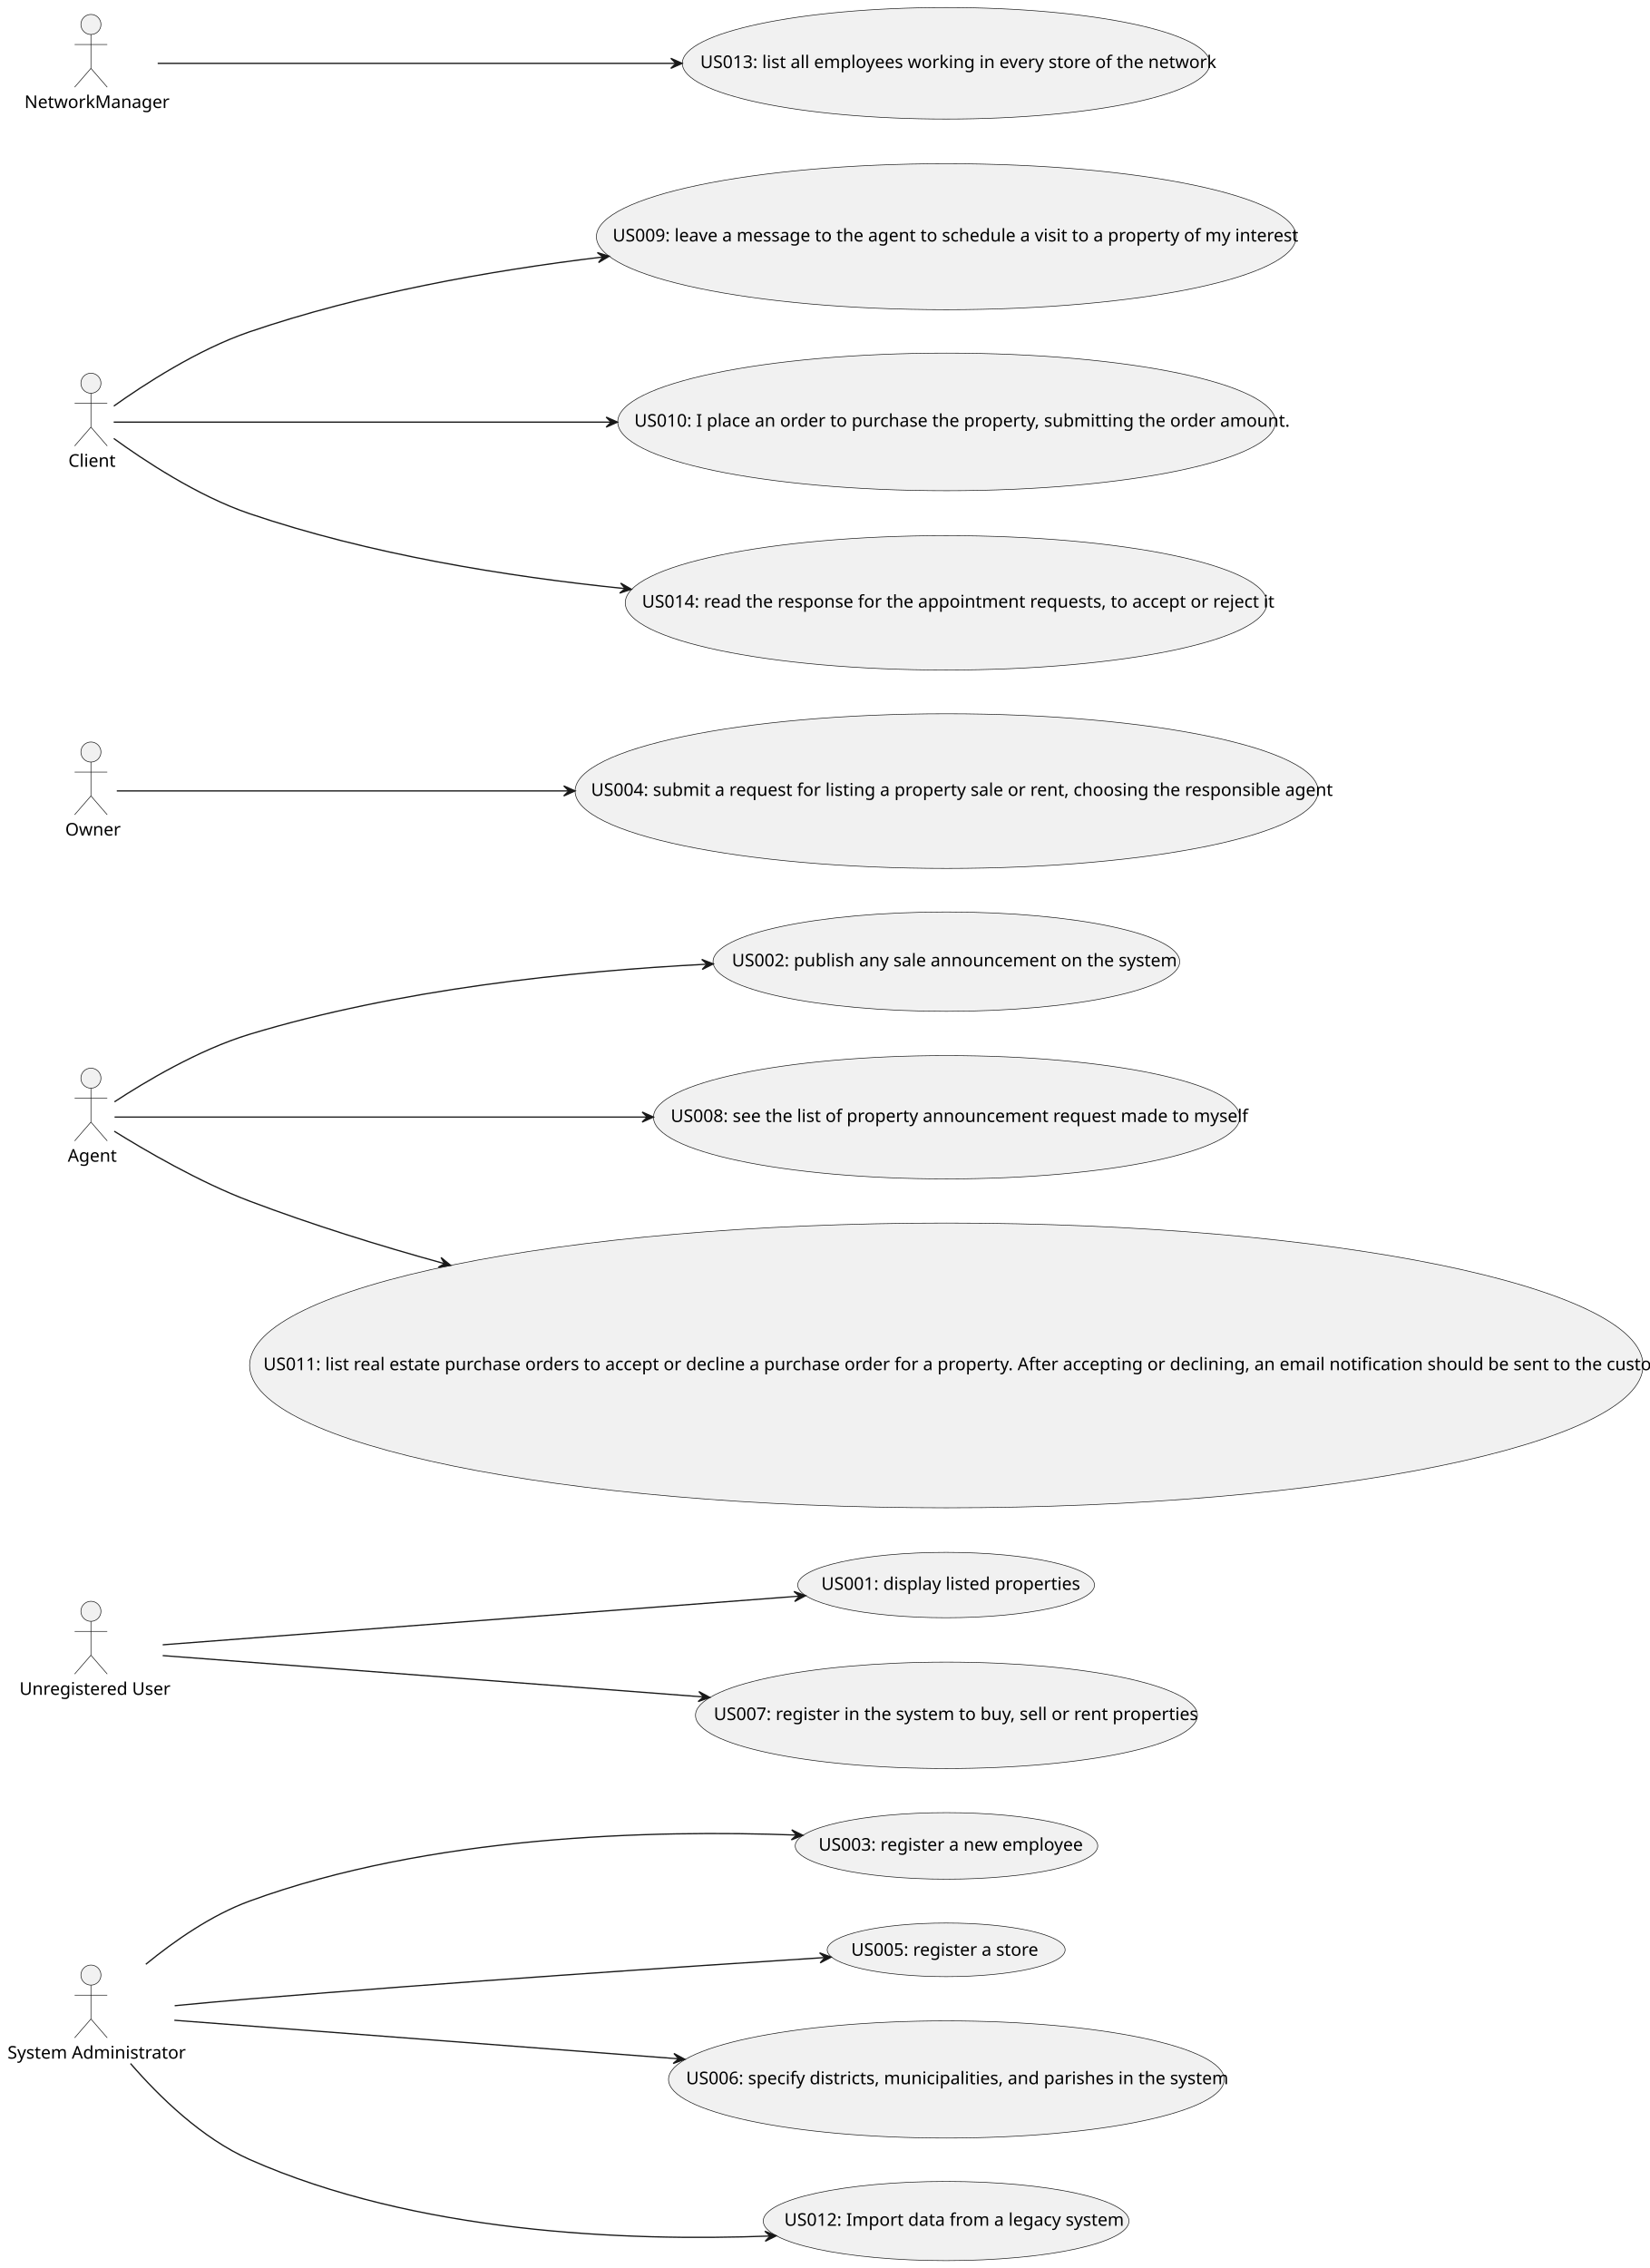
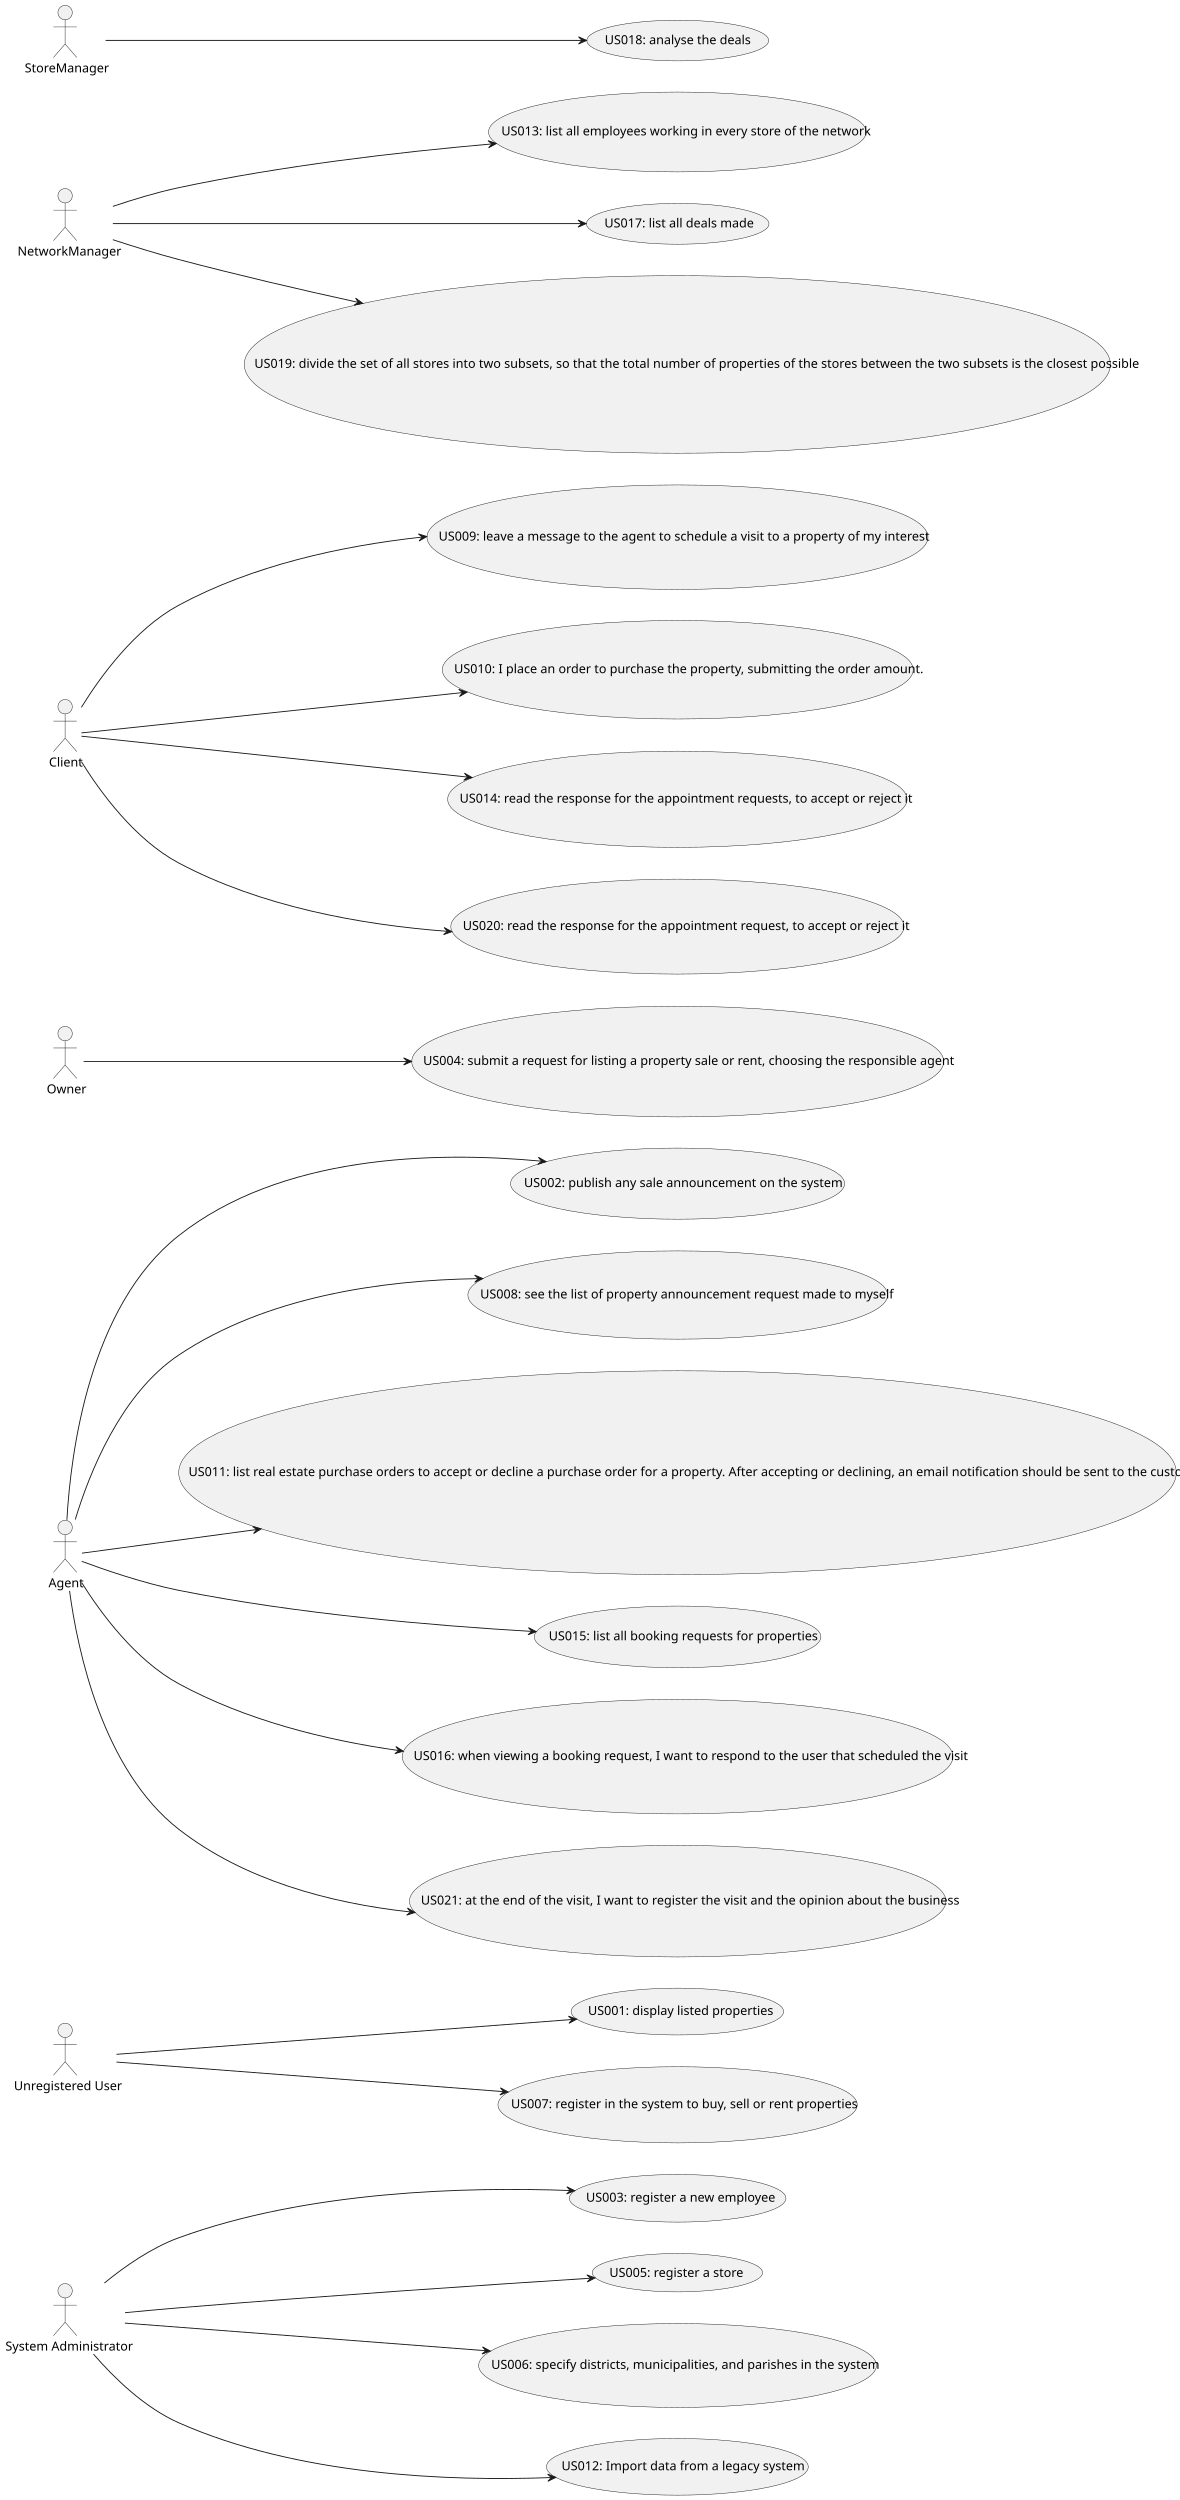
- <svg xmlns="http://www.w3.org/2000/svg" contentStyleType="text/css" height="1808px" preserveAspectRatio="none" style="width:1315px;height:1808px;background:#FFFFFF;" version="1.1" viewBox="0 0 1315 1808" width="1315px" zoomAndPan="magnify">
+ <svg xmlns="http://www.w3.org/2000/svg" contentStyleType="text/css" height="1392px" preserveAspectRatio="none" style="width:657px;height:1392px;background:#FFFFFF;" version="1.1" viewBox="0 0 657 1392" width="657.5px" zoomAndPan="magnify">
  <defs />
  <g>
    <g id="elem_Admin">
-       <ellipse cx="72.5" cy="1574.5" fill="#F1F1F1" rx="8" ry="8" style="stroke:#181818;stroke-width:0.5;" />
-       <path d="M72.5,1582.5 L72.5,1609.5 M59.5,1590.5 L85.5,1590.5 M72.5,1609.5 L59.5,1624.5 M72.5,1609.5 L85.5,1624.5 " fill="none" style="stroke:#181818;stroke-width:0.5;" />
-       <text fill="#000000" font-family="sans-serif" font-size="14" lengthAdjust="spacing" textLength="133" x="6" y="1641.107">System Administrator</text>
+       <ellipse cx="36.25" cy="1275.5" fill="#F1F1F1" rx="4" ry="4" style="stroke:#181818;stroke-width:0.25;" />
+       <path d="M36.25,1279.5 L36.25,1293 M29.75,1283.5 L42.75,1283.5 M36.25,1293 L29.75,1300.5 M36.25,1293 L42.75,1300.5 " fill="none" style="stroke:#181818;stroke-width:0.25;" />
+       <text fill="#000000" font-family="sans-serif" font-size="7" lengthAdjust="spacing" textLength="66.5" x="3" y="1308.804">System Administrator</text>
    </g>
    <g id="elem_UnregUser">
-       <ellipse cx="72.5" cy="1284.5" fill="#F1F1F1" rx="8" ry="8" style="stroke:#181818;stroke-width:0.5;" />
-       <path d="M72.5,1292.5 L72.5,1319.5 M59.5,1300.5 L85.5,1300.5 M72.5,1319.5 L59.5,1334.5 M72.5,1319.5 L85.5,1334.5 " fill="none" style="stroke:#181818;stroke-width:0.5;" />
-       <text fill="#000000" font-family="sans-serif" font-size="14" lengthAdjust="spacing" textLength="114" x="15.5" y="1351.107">Unregistered User</text>
+       <ellipse cx="36.25" cy="1130.5" fill="#F1F1F1" rx="4" ry="4" style="stroke:#181818;stroke-width:0.25;" />
+       <path d="M36.25,1134.5 L36.25,1148 M29.75,1138.5 L42.75,1138.5 M36.25,1148 L29.75,1155.5 M36.25,1148 L42.75,1155.5 " fill="none" style="stroke:#181818;stroke-width:0.25;" />
+       <text fill="#000000" font-family="sans-serif" font-size="7" lengthAdjust="spacing" textLength="57" x="7.75" y="1163.804">Unregistered User</text>
    </g>
    <g id="elem_Agent">
-       <ellipse cx="72.5" cy="859.5" fill="#F1F1F1" rx="8" ry="8" style="stroke:#181818;stroke-width:0.5;" />
-       <path d="M72.5,867.5 L72.5,894.5 M59.5,875.5 L85.5,875.5 M72.5,894.5 L59.5,909.5 M72.5,894.5 L85.5,909.5 " fill="none" style="stroke:#181818;stroke-width:0.5;" />
-       <text fill="#000000" font-family="sans-serif" font-size="14" lengthAdjust="spacing" textLength="37" x="54" y="926.107">Agent</text>
+       <ellipse cx="36.25" cy="850.5" fill="#F1F1F1" rx="4" ry="4" style="stroke:#181818;stroke-width:0.25;" />
+       <path d="M36.25,854.5 L36.25,868 M29.75,858.5 L42.75,858.5 M36.25,868 L29.75,875.5 M36.25,868 L42.75,875.5 " fill="none" style="stroke:#181818;stroke-width:0.25;" />
+       <text fill="#000000" font-family="sans-serif" font-size="7" lengthAdjust="spacing" textLength="18.5" x="27" y="883.804">Agent</text>
    </g>
    <g id="elem_Owner">
-       <ellipse cx="72.5" cy="599.5" fill="#F1F1F1" rx="8" ry="8" style="stroke:#181818;stroke-width:0.5;" />
-       <path d="M72.5,607.5 L72.5,634.5 M59.5,615.5 L85.5,615.5 M72.5,634.5 L59.5,649.5 M72.5,634.5 L85.5,649.5 " fill="none" style="stroke:#181818;stroke-width:0.5;" />
-       <text fill="#000000" font-family="sans-serif" font-size="14" lengthAdjust="spacing" textLength="41" x="52" y="666.107">Owner</text>
+       <ellipse cx="36.25" cy="575.5" fill="#F1F1F1" rx="4" ry="4" style="stroke:#181818;stroke-width:0.25;" />
+       <path d="M36.25,579.5 L36.25,593 M29.75,583.5 L42.75,583.5 M36.25,593 L29.75,600.5 M36.25,593 L42.75,600.5 " fill="none" style="stroke:#181818;stroke-width:0.25;" />
+       <text fill="#000000" font-family="sans-serif" font-size="7" lengthAdjust="spacing" textLength="20.5" x="26" y="608.804">Owner</text>
    </g>
    <g id="elem_US001: display listed properties">
-       <ellipse cx="754.314" cy="1263.563" fill="#F1F1F1" rx="118.314" ry="26.063" style="stroke:#181818;stroke-width:0.5;" />
-       <text fill="#000000" font-family="sans-serif" font-size="14" lengthAdjust="spacing" textLength="199" x="654.814" y="1267.36">US001: display listed properties</text>
+       <ellipse cx="377.157" cy="1120.031" fill="#F1F1F1" rx="59.157" ry="13.031" style="stroke:#181818;stroke-width:0.25;" />
+       <text fill="#000000" font-family="sans-serif" font-size="7" lengthAdjust="spacing" textLength="99.5" x="327.407" y="1121.93">US001: display listed properties</text>
    </g>
    <g id="elem_US002: publish any sale announcement on the system">
-       <ellipse cx="754.52" cy="766.604" fill="#F1F1F1" rx="186.02" ry="39.604" style="stroke:#181818;stroke-width:0.5;" />
-       <text fill="#000000" font-family="sans-serif" font-size="14" lengthAdjust="spacing" textLength="342" x="583.52" y="770.401">US002: publish any sale announcement on the system</text>
+       <ellipse cx="377.26" cy="659.052" fill="#F1F1F1" rx="93.01" ry="19.802" style="stroke:#181818;stroke-width:0.25;" />
+       <text fill="#000000" font-family="sans-serif" font-size="7" lengthAdjust="spacing" textLength="171" x="291.76" y="660.95">US002: publish any sale announcement on the system</text>
    </g>
    <g id="elem_US003: register a new employee">
-       <ellipse cx="754.606" cy="1471.521" fill="#F1F1F1" rx="120.606" ry="26.521" style="stroke:#181818;stroke-width:0.5;" />
-       <text fill="#000000" font-family="sans-serif" font-size="14" lengthAdjust="spacing" textLength="204" x="652.606" y="1475.318">US003: register a new employee</text>
+       <ellipse cx="377.303" cy="1224.011" fill="#F1F1F1" rx="60.303" ry="13.261" style="stroke:#181818;stroke-width:0.25;" />
+       <text fill="#000000" font-family="sans-serif" font-size="7" lengthAdjust="spacing" textLength="102" x="326.303" y="1225.909">US003: register a new employee</text>
    </g>
    <g id="elem_US004: submit a request for listing a property sale or rent, choosing the responsible agent">
-       <ellipse cx="754.719" cy="630.644" fill="#F1F1F1" rx="296.219" ry="61.644" style="stroke:#181818;stroke-width:0.5;" />
-       <text fill="#000000" font-family="sans-serif" font-size="14" lengthAdjust="spacing" textLength="567" x="471.219" y="634.441">US004: submit a request for listing a property sale or rent, choosing the responsible agent</text>
+       <ellipse cx="377.36" cy="591.072" fill="#F1F1F1" rx="148.109" ry="30.822" style="stroke:#181818;stroke-width:0.25;" />
+       <text fill="#000000" font-family="sans-serif" font-size="7" lengthAdjust="spacing" textLength="283.5" x="235.609" y="592.97">US004: submit a request for listing a property sale or rent, choosing the responsible agent</text>
    </g>
    <g id="elem_US005: register a store">
-       <ellipse cx="754.355" cy="1554.371" fill="#F1F1F1" rx="94.855" ry="21.371" style="stroke:#181818;stroke-width:0.5;" />
-       <text fill="#000000" font-family="sans-serif" font-size="14" lengthAdjust="spacing" textLength="146" x="678.609" y="1559.1">US005: register a store</text>
+       <ellipse cx="377.178" cy="1265.436" fill="#F1F1F1" rx="47.428" ry="10.685" style="stroke:#181818;stroke-width:0.25;" />
+       <text fill="#000000" font-family="sans-serif" font-size="7" lengthAdjust="spacing" textLength="73" x="339.305" y="1267.8">US005: register a store</text>
    </g>
    <g id="elem_US006: specify districts, municipalities, and parishes in the system">
-       <ellipse cx="754.516" cy="1657.703" fill="#F1F1F1" rx="221.516" ry="46.703" style="stroke:#181818;stroke-width:0.5;" />
-       <text fill="#000000" font-family="sans-serif" font-size="14" lengthAdjust="spacing" textLength="415" x="547.016" y="1661.5">US006: specify districts, municipalities, and parishes in the system</text>
+       <ellipse cx="377.258" cy="1317.102" fill="#F1F1F1" rx="110.758" ry="23.352" style="stroke:#181818;stroke-width:0.25;" />
+       <text fill="#000000" font-family="sans-serif" font-size="7" lengthAdjust="spacing" textLength="207.5" x="273.508" y="1319">US006: specify districts, municipalities, and parishes in the system</text>
    </g>
    <g id="elem_US007: register in the system to buy, sell or rent properties">
-       <ellipse cx="754.577" cy="1367.415" fill="#F1F1F1" rx="200.077" ry="42.415" style="stroke:#181818;stroke-width:0.5;" />
-       <text fill="#000000" font-family="sans-serif" font-size="14" lengthAdjust="spacing" textLength="371" x="569.077" y="1371.212">US007: register in the system to buy, sell or rent properties</text>
+       <ellipse cx="377.289" cy="1171.958" fill="#F1F1F1" rx="100.039" ry="21.208" style="stroke:#181818;stroke-width:0.25;" />
+       <text fill="#000000" font-family="sans-serif" font-size="7" lengthAdjust="spacing" textLength="185.5" x="284.539" y="1173.856">US007: register in the system to buy, sell or rent properties</text>
    </g>
    <g id="elem_US008: see the list of property announcement request made to myself">
-       <ellipse cx="754.745" cy="890.649" fill="#F1F1F1" rx="233.745" ry="49.149" style="stroke:#181818;stroke-width:0.5;" />
-       <text fill="#000000" font-family="sans-serif" font-size="14" lengthAdjust="spacing" textLength="440" x="534.745" y="894.446">US008: see the list of property announcement request made to myself</text>
+       <ellipse cx="377.372" cy="721.074" fill="#F1F1F1" rx="116.872" ry="24.575" style="stroke:#181818;stroke-width:0.25;" />
+       <text fill="#000000" font-family="sans-serif" font-size="7" lengthAdjust="spacing" textLength="220" x="267.372" y="722.973">US008: see the list of property announcement request made to myself</text>
    </g>
    <g id="elem_Client">
-       <ellipse cx="72.5" cy="305.5" fill="#F1F1F1" rx="8" ry="8" style="stroke:#181818;stroke-width:0.5;" />
-       <path d="M72.5,313.5 L72.5,340.5 M59.5,321.5 L85.5,321.5 M72.5,340.5 L59.5,355.5 M72.5,340.5 L85.5,355.5 " fill="none" style="stroke:#181818;stroke-width:0.5;" />
-       <text fill="#000000" font-family="sans-serif" font-size="14" lengthAdjust="spacing" textLength="36" x="54.5" y="372.107">Client</text>
+       <ellipse cx="36.25" cy="393.5" fill="#F1F1F1" rx="4" ry="4" style="stroke:#181818;stroke-width:0.25;" />
+       <path d="M36.25,397.5 L36.25,411 M29.75,401.5 L42.75,401.5 M36.25,411 L29.75,418.5 M36.25,411 L42.75,418.5 " fill="none" style="stroke:#181818;stroke-width:0.25;" />
+       <text fill="#000000" font-family="sans-serif" font-size="7" lengthAdjust="spacing" textLength="18" x="27.25" y="426.804">Client</text>
    </g>
    <g id="elem_US009: leave a message to the agent to schedule a visit to a  property of my interest">
-       <ellipse cx="754.455" cy="188.691" fill="#F1F1F1" rx="278.955" ry="58.191" style="stroke:#181818;stroke-width:0.5;" />
-       <text fill="#000000" font-family="sans-serif" font-size="14" lengthAdjust="spacing" textLength="532" x="488.455" y="192.488">US009: leave a message to the agent to schedule a visit to a  property of my interest</text>
+       <ellipse cx="377.228" cy="299.096" fill="#F1F1F1" rx="139.477" ry="29.096" style="stroke:#181818;stroke-width:0.25;" />
+       <text fill="#000000" font-family="sans-serif" font-size="7" lengthAdjust="spacing" textLength="266" x="244.227" y="300.994">US009: leave a message to the agent to schedule a visit to a  property of my interest</text>
    </g>
    <g id="elem_US010: I place an order to purchase the property, submitting the order amount.">
-       <ellipse cx="754.715" cy="336.343" fill="#F1F1F1" rx="262.214" ry="54.843" style="stroke:#181818;stroke-width:0.5;" />
-       <text fill="#000000" font-family="sans-serif" font-size="14" lengthAdjust="spacing" textLength="498" x="505.714" y="340.14">US010: I place an order to purchase the property, submitting the order amount.</text>
+       <ellipse cx="377.357" cy="372.921" fill="#F1F1F1" rx="131.107" ry="27.422" style="stroke:#181818;stroke-width:0.25;" />
+       <text fill="#000000" font-family="sans-serif" font-size="7" lengthAdjust="spacing" textLength="249" x="252.857" y="374.82">US010: I place an order to purchase the property, submitting the order amount.</text>
    </g>
    <g id="elem_US011: list real estate purchase orders to accept or decline a purchase order for a property. After accepting or declining, an email notification should be sent to the customer">
-       <ellipse cx="754.465" cy="1088.493" fill="#F1F1F1" rx="555.465" ry="113.493" style="stroke:#181818;stroke-width:0.5;" />
-       <text fill="#000000" font-family="sans-serif" font-size="14" lengthAdjust="spacing" textLength="1089" x="209.965" y="1092.29">US011: list real estate purchase orders to accept or decline a purchase order for a property. After accepting or declining, an email notification should be sent to the customer</text>
+       <ellipse cx="377.232" cy="819.996" fill="#F1F1F1" rx="277.732" ry="56.746" style="stroke:#181818;stroke-width:0.25;" />
+       <text fill="#000000" font-family="sans-serif" font-size="7" lengthAdjust="spacing" textLength="544.5" x="104.982" y="821.895">US011: list real estate purchase orders to accept or decline a purchase order for a property. After accepting or declining, an email notification should be sent to the customer</text>
    </g>
    <g id="elem_US012: Import data from a legacy system">
-       <ellipse cx="754.301" cy="1770.56" fill="#F1F1F1" rx="145.801" ry="31.56" style="stroke:#181818;stroke-width:0.5;" />
-       <text fill="#000000" font-family="sans-serif" font-size="14" lengthAdjust="spacing" textLength="258" x="625.301" y="1774.357">US012: Import data from a legacy system</text>
+       <ellipse cx="377.151" cy="1373.53" fill="#F1F1F1" rx="72.901" ry="15.78" style="stroke:#181818;stroke-width:0.25;" />
+       <text fill="#000000" font-family="sans-serif" font-size="7" lengthAdjust="spacing" textLength="129" x="312.651" y="1375.428">US012: Import data from a legacy system</text>
    </g>
    <g id="elem_NetworkManager">
-       <ellipse cx="72.5" cy="19.5" fill="#F1F1F1" rx="8" ry="8" style="stroke:#181818;stroke-width:0.5;" />
-       <path d="M72.5,27.5 L72.5,54.5 M59.5,35.5 L85.5,35.5 M72.5,54.5 L59.5,69.5 M72.5,54.5 L85.5,69.5 " fill="none" style="stroke:#181818;stroke-width:0.5;" />
-       <text fill="#000000" font-family="sans-serif" font-size="14" lengthAdjust="spacing" textLength="106" x="19.5" y="86.107">NetworkManager</text>
+       <ellipse cx="36.25" cy="109" fill="#F1F1F1" rx="4" ry="4" style="stroke:#181818;stroke-width:0.25;" />
+       <path d="M36.25,113 L36.25,126.5 M29.75,117 L42.75,117 M36.25,126.5 L29.75,134 M36.25,126.5 L42.75,134 " fill="none" style="stroke:#181818;stroke-width:0.25;" />
+       <text fill="#000000" font-family="sans-serif" font-size="7" lengthAdjust="spacing" textLength="53" x="9.75" y="142.304">NetworkManager</text>
    </g>
    <g id="elem_US013: list all employees working in every store of the network">
-       <ellipse cx="754.295" cy="50.459" fill="#F1F1F1" rx="210.295" ry="44.459" style="stroke:#181818;stroke-width:0.5;" />
-       <text fill="#000000" font-family="sans-serif" font-size="14" lengthAdjust="spacing" textLength="392" x="558.295" y="54.256">US013: list all employees working in every store of the network</text>
+       <ellipse cx="377.147" cy="73.48" fill="#F1F1F1" rx="105.147" ry="22.23" style="stroke:#181818;stroke-width:0.25;" />
+       <text fill="#000000" font-family="sans-serif" font-size="7" lengthAdjust="spacing" textLength="196" x="279.147" y="75.378">US013: list all employees working in every store of the network</text>
    </g>
    <g id="elem_US014: read the response for the appointment requests, to accept or reject it">
-       <ellipse cx="754.323" cy="480.565" fill="#F1F1F1" rx="255.823" ry="53.565" style="stroke:#181818;stroke-width:0.5;" />
-       <text fill="#000000" font-family="sans-serif" font-size="14" lengthAdjust="spacing" textLength="485" x="511.823" y="484.361">US014: read the response for the appointment requests, to accept or reject it</text>
+       <ellipse cx="377.161" cy="445.032" fill="#F1F1F1" rx="127.911" ry="26.782" style="stroke:#181818;stroke-width:0.25;" />
+       <text fill="#000000" font-family="sans-serif" font-size="7" lengthAdjust="spacing" textLength="242.5" x="255.911" y="446.931">US014: read the response for the appointment requests, to accept or reject it</text>
+     </g>
+     <g id="elem_US015: list all booking requests for properties">
+       <ellipse cx="377.29" cy="911.408" fill="#F1F1F1" rx="79.79" ry="17.158" style="stroke:#181818;stroke-width:0.25;" />
+       <text fill="#000000" font-family="sans-serif" font-size="7" lengthAdjust="spacing" textLength="143.5" x="305.54" y="913.307">US015: list all booking requests for properties</text>
+     </g>
+     <g id="elem_US016: when viewing a booking request, I want to respond to the user that scheduled the visit">
+       <ellipse cx="377.295" cy="978.109" fill="#F1F1F1" rx="153.295" ry="31.859" style="stroke:#181818;stroke-width:0.25;" />
+       <text fill="#000000" font-family="sans-serif" font-size="7" lengthAdjust="spacing" textLength="294" x="230.295" y="980.008">US016: when viewing a booking request, I want to respond to the user that scheduled the visit</text>
+     </g>
+     <g id="elem_US017: list all deals made">
+       <ellipse cx="377.34" cy="124.618" fill="#F1F1F1" rx="50.84" ry="11.368" style="stroke:#181818;stroke-width:0.25;" />
+       <text fill="#000000" font-family="sans-serif" font-size="7" lengthAdjust="spacing" textLength="81" x="336.53" y="126.632">US017: list all deals made</text>
+     </g>
+     <g id="elem_StoreManager">
+       <ellipse cx="36.25" cy="7" fill="#F1F1F1" rx="4" ry="4" style="stroke:#181818;stroke-width:0.25;" />
+       <path d="M36.25,11 L36.25,24.5 M29.75,15 L42.75,15 M36.25,24.5 L29.75,32 M36.25,24.5 L42.75,32 " fill="none" style="stroke:#181818;stroke-width:0.25;" />
+       <text fill="#000000" font-family="sans-serif" font-size="7" lengthAdjust="spacing" textLength="45" x="13.75" y="40.304">StoreManager</text>
+     </g>
+     <g id="elem_US018: analyse the deals">
+       <ellipse cx="377.372" cy="22.574" fill="#F1F1F1" rx="50.622" ry="11.324" style="stroke:#181818;stroke-width:0.25;" />
+       <text fill="#000000" font-family="sans-serif" font-size="7" lengthAdjust="spacing" textLength="80.5" x="336.75" y="24.611">US018: analyse the deals</text>
+     </g>
+     <g id="elem_US019: divide the set of all stores into two subsets, so that the total number of properties of the stores between the two subsets is the closest possible">
+       <ellipse cx="377.133" cy="202.927" fill="#F1F1F1" rx="241.133" ry="49.427" style="stroke:#181818;stroke-width:0.25;" />
+       <text fill="#000000" font-family="sans-serif" font-size="7" lengthAdjust="spacing" textLength="471" x="141.633" y="204.825">US019: divide the set of all stores into two subsets, so that the total number of properties of the stores between the two subsets is the closest possible</text>
+     </g>
+     <g id="elem_US020: read the response for the appointment request, to accept or reject it">
+       <ellipse cx="377.192" cy="515.938" fill="#F1F1F1" rx="126.192" ry="26.438" style="stroke:#181818;stroke-width:0.25;" />
+       <text fill="#000000" font-family="sans-serif" font-size="7" lengthAdjust="spacing" textLength="239" x="257.692" y="517.837">US020: read the response for the appointment request, to accept or reject it</text>
+     </g>
+     <g id="elem_US021: at the end of the visit, I want to register the visit and the opinion about the business">
+       <ellipse cx="377.344" cy="1058.569" fill="#F1F1F1" rx="149.344" ry="31.069" style="stroke:#181818;stroke-width:0.25;" />
+       <text fill="#000000" font-family="sans-serif" font-size="7" lengthAdjust="spacing" textLength="286" x="234.344" y="1060.467">US021: at the end of the visit, I want to register the visit and the opinion about the business</text>
    </g>
    <g id="link_UnregUser_US001: display listed properties">
-       <path d="M129.73,1311.2 C240.58,1302.72 489.36,1283.7 637.06,1272.4 " fill="none" id="UnregUser-to-US001: display listed properties" style="stroke:#181818;stroke-width:1.0;" />
-       <polygon fill="#181818" points="642.27,1272.01,632.998,1268.69,637.284,1272.381,633.592,1276.668,642.27,1272.01" style="stroke:#181818;stroke-width:1.0;" />
+       <path d="M64.865,1143.85 C120.29,1139.61 244.68,1130.1 318.53,1124.45 " fill="none" id="UnregUser-to-US001: display listed properties" style="stroke:#181818;stroke-width:0.5;" />
+       <polygon fill="#181818" points="321.135,1124.255,316.499,1122.595,318.642,1124.441,316.796,1126.584,321.135,1124.255" style="stroke:#181818;stroke-width:0.5;" />
    </g>
    <g id="link_Agent_US002: publish any sale announcement on the system">
-       <path d="M91.26,878.35 C114.76,862.95 158.01,836.92 199,824.5 C316.97,788.76 454.8,774.22 563.53,768.64 " fill="none" id="Agent-to-US002: publish any sale announcement on the system" style="stroke:#181818;stroke-width:1.0;" />
-       <polygon fill="#181818" points="568.68,768.38,559.496,764.823,563.686,768.623,559.885,772.813,568.68,768.38" style="stroke:#181818;stroke-width:1.0;" />
+       <path d="M37.25,846.23 C39.375,808.66 49.79,727.225 99.5,688 C156.085,643.35 240.67,640.84 301.525,646.545 " fill="none" id="Agent-to-US002: publish any sale announcement on the system" style="stroke:#181818;stroke-width:0.5;" />
+       <polygon fill="#181818" points="304.04,646.785,299.748,644.37,301.551,646.55,299.372,648.352,304.04,646.785" style="stroke:#181818;stroke-width:0.5;" />
    </g>
    <g id="link_Admin_US003: register a new employee">
-       <path d="M116.26,1565.88 C139.07,1547.19 168.66,1526.6 199,1515.5 C342.32,1463.08 519.99,1458.61 634.99,1462.87 " fill="none" id="Admin-to-US003: register a new employee" style="stroke:#181818;stroke-width:1.0;" />
-       <polygon fill="#181818" points="640.08,1463.06,631.247,1458.704,635.084,1462.86,630.927,1466.697,640.08,1463.06" style="stroke:#181818;stroke-width:1.0;" />
+       <path d="M58.13,1271.19 C69.535,1261.845 84.33,1251.55 99.5,1246 C171.16,1219.79 259.995,1217.555 317.495,1219.685 " fill="none" id="Admin-to-US003: register a new employee" style="stroke:#181818;stroke-width:0.5;" />
+       <polygon fill="#181818" points="320.04,1219.78,315.623,1217.602,317.542,1219.68,315.464,1221.599,320.04,1219.78" style="stroke:#181818;stroke-width:0.5;" />
    </g>
    <g id="link_Owner_US004: submit a request for listing a property sale or rent, choosing the responsible agent">
-       <path d="M93.12,630.5 C147.4,630.5 305.39,630.5 453.21,630.5 " fill="none" id="Owner-to-US004: submit a request for listing a property sale or rent, choosing the responsible agent" style="stroke:#181818;stroke-width:1.0;" />
-       <polygon fill="#181818" points="458.47,630.5,449.47,626.5,453.47,630.5,449.47,634.5,458.47,630.5" style="stroke:#181818;stroke-width:1.0;" />
+       <path d="M46.56,591 C73.7,591 152.695,591 226.605,591 " fill="none" id="Owner-to-US004: submit a request for listing a property sale or rent, choosing the responsible agent" style="stroke:#181818;stroke-width:0.5;" />
+       <polygon fill="#181818" points="229.235,591,224.735,589,226.735,591,224.735,593,229.235,591" style="stroke:#181818;stroke-width:0.5;" />
    </g>
    <g id="link_Admin_US005: register a store">
-       <path d="M139.26,1598.9 C158.5,1597.05 179.59,1595.11 199,1593.5 C359.71,1580.17 546.86,1567.62 657.47,1560.52 " fill="none" id="Admin-to-US005: register a store" style="stroke:#181818;stroke-width:1.0;" />
-       <polygon fill="#181818" points="662.68,1560.19,653.446,1556.764,657.69,1560.505,653.949,1564.748,662.68,1560.19" style="stroke:#181818;stroke-width:1.0;" />
+       <path d="M69.63,1287.7 C79.25,1286.775 89.795,1285.805 99.5,1285 C179.855,1278.335 273.43,1272.06 328.735,1268.51 " fill="none" id="Admin-to-US005: register a store" style="stroke:#181818;stroke-width:0.5;" />
+       <polygon fill="#181818" points="331.34,1268.345,326.723,1266.632,328.845,1268.502,326.975,1270.624,331.34,1268.345" style="stroke:#181818;stroke-width:0.5;" />
    </g>
    <g id="link_Admin_US006: specify districts, municipalities, and parishes in the system">
-       <path d="M139.01,1610.51 C230.86,1617.53 402.21,1630.64 540.67,1641.22 " fill="none" id="Admin-to-US006: specify districts, municipalities, and parishes in the system" style="stroke:#181818;stroke-width:1.0;" />
-       <polygon fill="#181818" points="546,1641.63,537.322,1636.972,541.014,1641.258,536.728,1644.95,546,1641.63" style="stroke:#181818;stroke-width:1.0;" />
+       <path d="M69.505,1293.505 C115.43,1297.015 201.105,1303.57 270.335,1308.86 " fill="none" id="Admin-to-US006: specify districts, municipalities, and parishes in the system" style="stroke:#181818;stroke-width:0.5;" />
+       <polygon fill="#181818" points="273,1309.065,268.661,1306.736,270.507,1308.879,268.364,1310.725,273,1309.065" style="stroke:#181818;stroke-width:0.5;" />
    </g>
    <g id="link_UnregUser_US007: register in the system to buy, sell or rent properties">
-       <path d="M129.73,1319.8 C223.12,1326.94 414.44,1341.57 560.71,1352.76 " fill="none" id="UnregUser-to-US007: register in the system to buy, sell or rent properties" style="stroke:#181818;stroke-width:1.0;" />
-       <polygon fill="#181818" points="565.89,1353.15,557.225,1348.468,560.905,1352.764,556.608,1356.444,565.89,1353.15" style="stroke:#181818;stroke-width:1.0;" />
+       <path d="M64.865,1148.15 C111.56,1151.72 207.22,1159.035 280.355,1164.63 " fill="none" id="UnregUser-to-US007: register in the system to buy, sell or rent properties" style="stroke:#181818;stroke-width:0.5;" />
+       <polygon fill="#181818" points="282.945,1164.825,278.613,1162.484,280.452,1164.632,278.304,1166.472,282.945,1164.825" style="stroke:#181818;stroke-width:0.5;" />
    </g>
    <g id="link_Agent_US008: see the list of property announcement request made to myself">
-       <path d="M91.34,890.5 C151.3,890.5 351.06,890.5 515.63,890.5 " fill="none" id="Agent-to-US008: see the list of property announcement request made to myself" style="stroke:#181818;stroke-width:1.0;" />
-       <polygon fill="#181818" points="520.98,890.5,511.98,886.5,515.98,890.5,511.98,894.5,520.98,890.5" style="stroke:#181818;stroke-width:1.0;" />
+       <path d="M41.915,846.065 C49.725,820.275 67.185,776.1 99.5,754.5 C147.91,722.145 211.91,712.77 266.225,711.94 " fill="none" id="Agent-to-US008: see the list of property announcement request made to myself" style="stroke:#181818;stroke-width:0.5;" />
+       <polygon fill="#181818" points="268.805,711.91,264.282,709.962,266.305,711.939,264.328,713.961,268.805,711.91" style="stroke:#181818;stroke-width:0.5;" />
    </g>
    <g id="link_Client_US009: leave a message to the agent to schedule a visit to a  property of my interest">
-       <path d="M90.75,323.7 C114.02,307.12 157.39,278.68 199,264.5 C288.14,234.11 389.26,215.84 480.51,204.87 " fill="none" id="Client-to-US009: leave a message to the agent to schedule a visit to a  property of my interest" style="stroke:#181818;stroke-width:1.0;" />
-       <polygon fill="#181818" points="485.67,204.25,476.255,201.36,480.706,204.851,477.216,209.303,485.67,204.25" style="stroke:#181818;stroke-width:1.0;" />
+       <path d="M45.3,393.865 C55.74,376.945 75.06,350.195 99.5,337 C140.46,314.885 189.6,304 235.055,299.04 " fill="none" id="Client-to-US009: leave a message to the agent to schedule a visit to a  property of my interest" style="stroke:#181818;stroke-width:0.5;" />
+       <polygon fill="#181818" points="237.625,298.765,232.939,297.252,235.139,299.029,233.362,301.23,237.625,298.765" style="stroke:#181818;stroke-width:0.5;" />
    </g>
    <g id="link_Client_US010: I place an order to purchase the property, submitting the order amount.">
-       <path d="M90.65,336.5 C146.39,336.5 328.04,336.5 487.1,336.5 " fill="none" id="Client-to-US010: I place an order to purchase the property, submitting the order amount." style="stroke:#181818;stroke-width:1.0;" />
-       <polygon fill="#181818" points="492.28,336.5,483.28,332.5,487.28,336.5,483.28,340.5,492.28,336.5" style="stroke:#181818;stroke-width:1.0;" />
+       <path d="M45.325,408.09 C74.825,404.97 174.87,394.375 257.395,385.64 " fill="none" id="Client-to-US010: I place an order to purchase the property, submitting the order amount." style="stroke:#181818;stroke-width:0.5;" />
+       <polygon fill="#181818" points="260.075,385.355,255.389,383.842,257.589,385.619,255.812,387.82,260.075,385.355" style="stroke:#181818;stroke-width:0.5;" />
    </g>
    <g id="link_Agent_US011: list real estate purchase orders to accept or decline a purchase order for a property. After accepting or declining, an email notification should be sent to the customer">
-       <path d="M91.1,901.79 C114.77,916.53 158.57,942.23 199,957.5 C248.42,976.17 301.34,992.75 354.17,1007.3 " fill="none" id="Agent-to-US011: list real estate purchase orders to accept or decline a purchase order for a property. After accepting or declining, an email notification should be sent to the customer" style="stroke:#181818;stroke-width:1.0;" />
-       <polygon fill="#181818" points="359.28,1008.7,351.651,1002.471,354.457,1007.383,349.544,1010.189,359.28,1008.7" style="stroke:#181818;stroke-width:1.0;" />
+       <path d="M45.67,864.795 C62.02,862.58 99.16,857.555 142.895,851.64 " fill="none" id="Agent-to-US011: list real estate purchase orders to accept or decline a purchase order for a property. After accepting or declining, an email notification should be sent to the customer" style="stroke:#181818;stroke-width:0.5;" />
+       <polygon fill="#181818" points="145.385,851.305,140.657,849.927,142.908,851.641,141.194,853.891,145.385,851.305" style="stroke:#181818;stroke-width:0.5;" />
    </g>
    <g id="link_Admin_US012: Import data from a legacy system">
-       <path d="M104.06,1645 C127.05,1671.56 161.02,1704.67 199,1721.5 C331.01,1779.99 497.8,1786.9 613.81,1782.51 " fill="none" id="Admin-to-US012: Import data from a legacy system" style="stroke:#181818;stroke-width:1.0;" />
-       <polygon fill="#181818" points="618.95,1782.31,609.797,1778.673,613.954,1782.51,610.117,1786.667,618.95,1782.31" style="stroke:#181818;stroke-width:1.0;" />
+       <path d="M52.03,1310.75 C63.525,1324.03 80.51,1340.585 99.5,1349 C165.505,1378.245 248.9,1381.7 306.905,1379.505 " fill="none" id="Admin-to-US012: Import data from a legacy system" style="stroke:#181818;stroke-width:0.5;" />
+       <polygon fill="#181818" points="309.475,1379.405,304.899,1377.586,306.977,1379.505,305.058,1381.583,309.475,1379.405" style="stroke:#181818;stroke-width:0.5;" />
    </g>
    <g id="link_NetworkManager_US013: list all employees working in every store of the network">
-       <path d="M125.73,50.5 C213.09,50.5 393.57,50.5 538.69,50.5 " fill="none" id="NetworkManager-to-US013: list all employees working in every store of the network" style="stroke:#181818;stroke-width:1.0;" />
-       <polygon fill="#181818" points="543.84,50.5,534.84,46.5,538.84,50.5,534.84,54.5,543.84,50.5" style="stroke:#181818;stroke-width:1.0;" />
+       <path d="M62.85,114.91 C74.005,111.145 87.255,107.11 99.5,104.5 C156.565,92.34 221.315,84.76 273.88,80.14 " fill="none" id="NetworkManager-to-US013: list all employees working in every store of the network" style="stroke:#181818;stroke-width:0.5;" />
+       <polygon fill="#181818" points="276.375,79.925,271.72,78.318,273.884,80.139,272.063,82.303,276.375,79.925" style="stroke:#181818;stroke-width:0.5;" />
    </g>
    <g id="link_Client_US014: read the response for the appointment requests, to accept or reject it">
-       <path d="M90.7,349.54 C113.92,366.42 157.23,395.33 199,409.5 C293.92,441.7 402.5,459.48 498.27,469.23 " fill="none" id="Client-to-US014: read the response for the appointment requests, to accept or reject it" style="stroke:#181818;stroke-width:1.0;" />
-       <polygon fill="#181818" points="503.4,469.74,494.846,464.859,498.425,469.24,494.045,472.819,503.4,469.74" style="stroke:#181818;stroke-width:1.0;" />
+       <path d="M45.325,409.91 C75.16,413.065 177.125,423.865 260.17,432.655 " fill="none" id="Client-to-US014: read the response for the appointment requests, to accept or reject it" style="stroke:#181818;stroke-width:0.5;" />
+       <polygon fill="#181818" points="262.865,432.94,258.595,430.488,260.378,432.683,258.183,434.466,262.865,432.94" style="stroke:#181818;stroke-width:0.5;" />
+     </g>
+     <g id="link_Agent_US015: list all booking requests for properties">
+       <path d="M45.535,869.37 C57.535,873.82 79.81,881.56 99.5,885.5 C164.89,898.58 240.305,905.11 295.955,908.355 " fill="none" id="Agent-to-US015: list all booking requests for properties" style="stroke:#181818;stroke-width:0.5;" />
+       <polygon fill="#181818" points="298.59,908.51,294.212,906.256,296.094,908.367,293.983,910.249,298.59,908.51" style="stroke:#181818;stroke-width:0.5;" />
+     </g>
+     <g id="link_Agent_US016: when viewing a booking request, I want to respond to the user that scheduled the visit">
+       <path d="M45.535,881.295 C56.06,898.075 75.34,924.37 99.5,937.5 C136.585,957.655 180.385,968.8 222.085,974.725 " fill="none" id="Agent-to-US016: when viewing a booking request, I want to respond to the user that scheduled the visit" style="stroke:#181818;stroke-width:0.5;" />
+       <polygon fill="#181818" points="224.575,975.075,220.399,972.465,222.1,974.725,219.84,976.426,224.575,975.075" style="stroke:#181818;stroke-width:0.5;" />
+     </g>
+     <g id="link_NetworkManager_US017: list all deals made">
+       <path d="M62.865,124.5 C118.535,124.5 249.815,124.5 323.755,124.5 " fill="none" id="NetworkManager-to-US017: list all deals made" style="stroke:#181818;stroke-width:0.5;" />
+       <polygon fill="#181818" points="326.36,124.5,321.86,122.5,323.86,124.5,321.86,126.5,326.36,124.5" style="stroke:#181818;stroke-width:0.5;" />
+     </g>
+     <g id="link_StoreManager_US018: analyse the deals">
+       <path d="M58.795,22.5 C111.915,22.5 248.175,22.5 323.94,22.5 " fill="none" id="StoreManager-to-US018: analyse the deals" style="stroke:#181818;stroke-width:0.5;" />
+       <polygon fill="#181818" points="326.61,22.5,322.11,20.5,324.11,22.5,322.11,24.5,326.61,22.5" style="stroke:#181818;stroke-width:0.5;" />
+     </g>
+     <g id="link_NetworkManager_US019: divide the set of all stores into two subsets, so that the total number of properties of the stores between the two subsets is the closest possible">
+       <path d="M62.835,133.46 C74.045,137.145 87.34,141.29 99.5,144.5 C131.6,152.98 166.045,161.055 199.37,168.345 " fill="none" id="NetworkManager-to-US019: divide the set of all stores into two subsets, so that the total number of properties of the stores between the two subsets is the closest possible" style="stroke:#181818;stroke-width:0.5;" />
+       <polygon fill="#181818" points="201.97,168.915,198.003,165.998,199.528,168.38,197.146,169.905,201.97,168.915" style="stroke:#181818;stroke-width:0.5;" />
+     </g>
+     <g id="link_Client_US020: read the response for the appointment request, to accept or reject it">
+       <path d="M45.305,424.07 C55.75,440.905 75.075,467.505 99.5,480.5 C144.745,504.57 199.845,514.82 248.965,518.56 " fill="none" id="Client-to-US020: read the response for the appointment request, to accept or reject it" style="stroke:#181818;stroke-width:0.5;" />
+       <polygon fill="#181818" points="251.6,518.755,247.261,516.426,249.107,518.569,246.964,520.415,251.6,518.755" style="stroke:#181818;stroke-width:0.5;" />
+     </g>
+     <g id="link_Agent_US021: at the end of the visit, I want to register the visit and the opinion about the business">
+       <path d="M38.73,885.825 C43.175,919.035 57.155,985.51 99.5,1018.5 C135.835,1046.805 183.23,1059.645 228.53,1064.585 " fill="none" id="Agent-to-US021: at the end of the visit, I want to register the visit and the opinion about the business" style="stroke:#181818;stroke-width:0.5;" />
+       <polygon fill="#181818" points="231.1,1064.855,226.837,1062.39,228.614,1064.591,226.414,1066.368,231.1,1064.855" style="stroke:#181818;stroke-width:0.5;" />
    </g>
  </g>
</svg>
